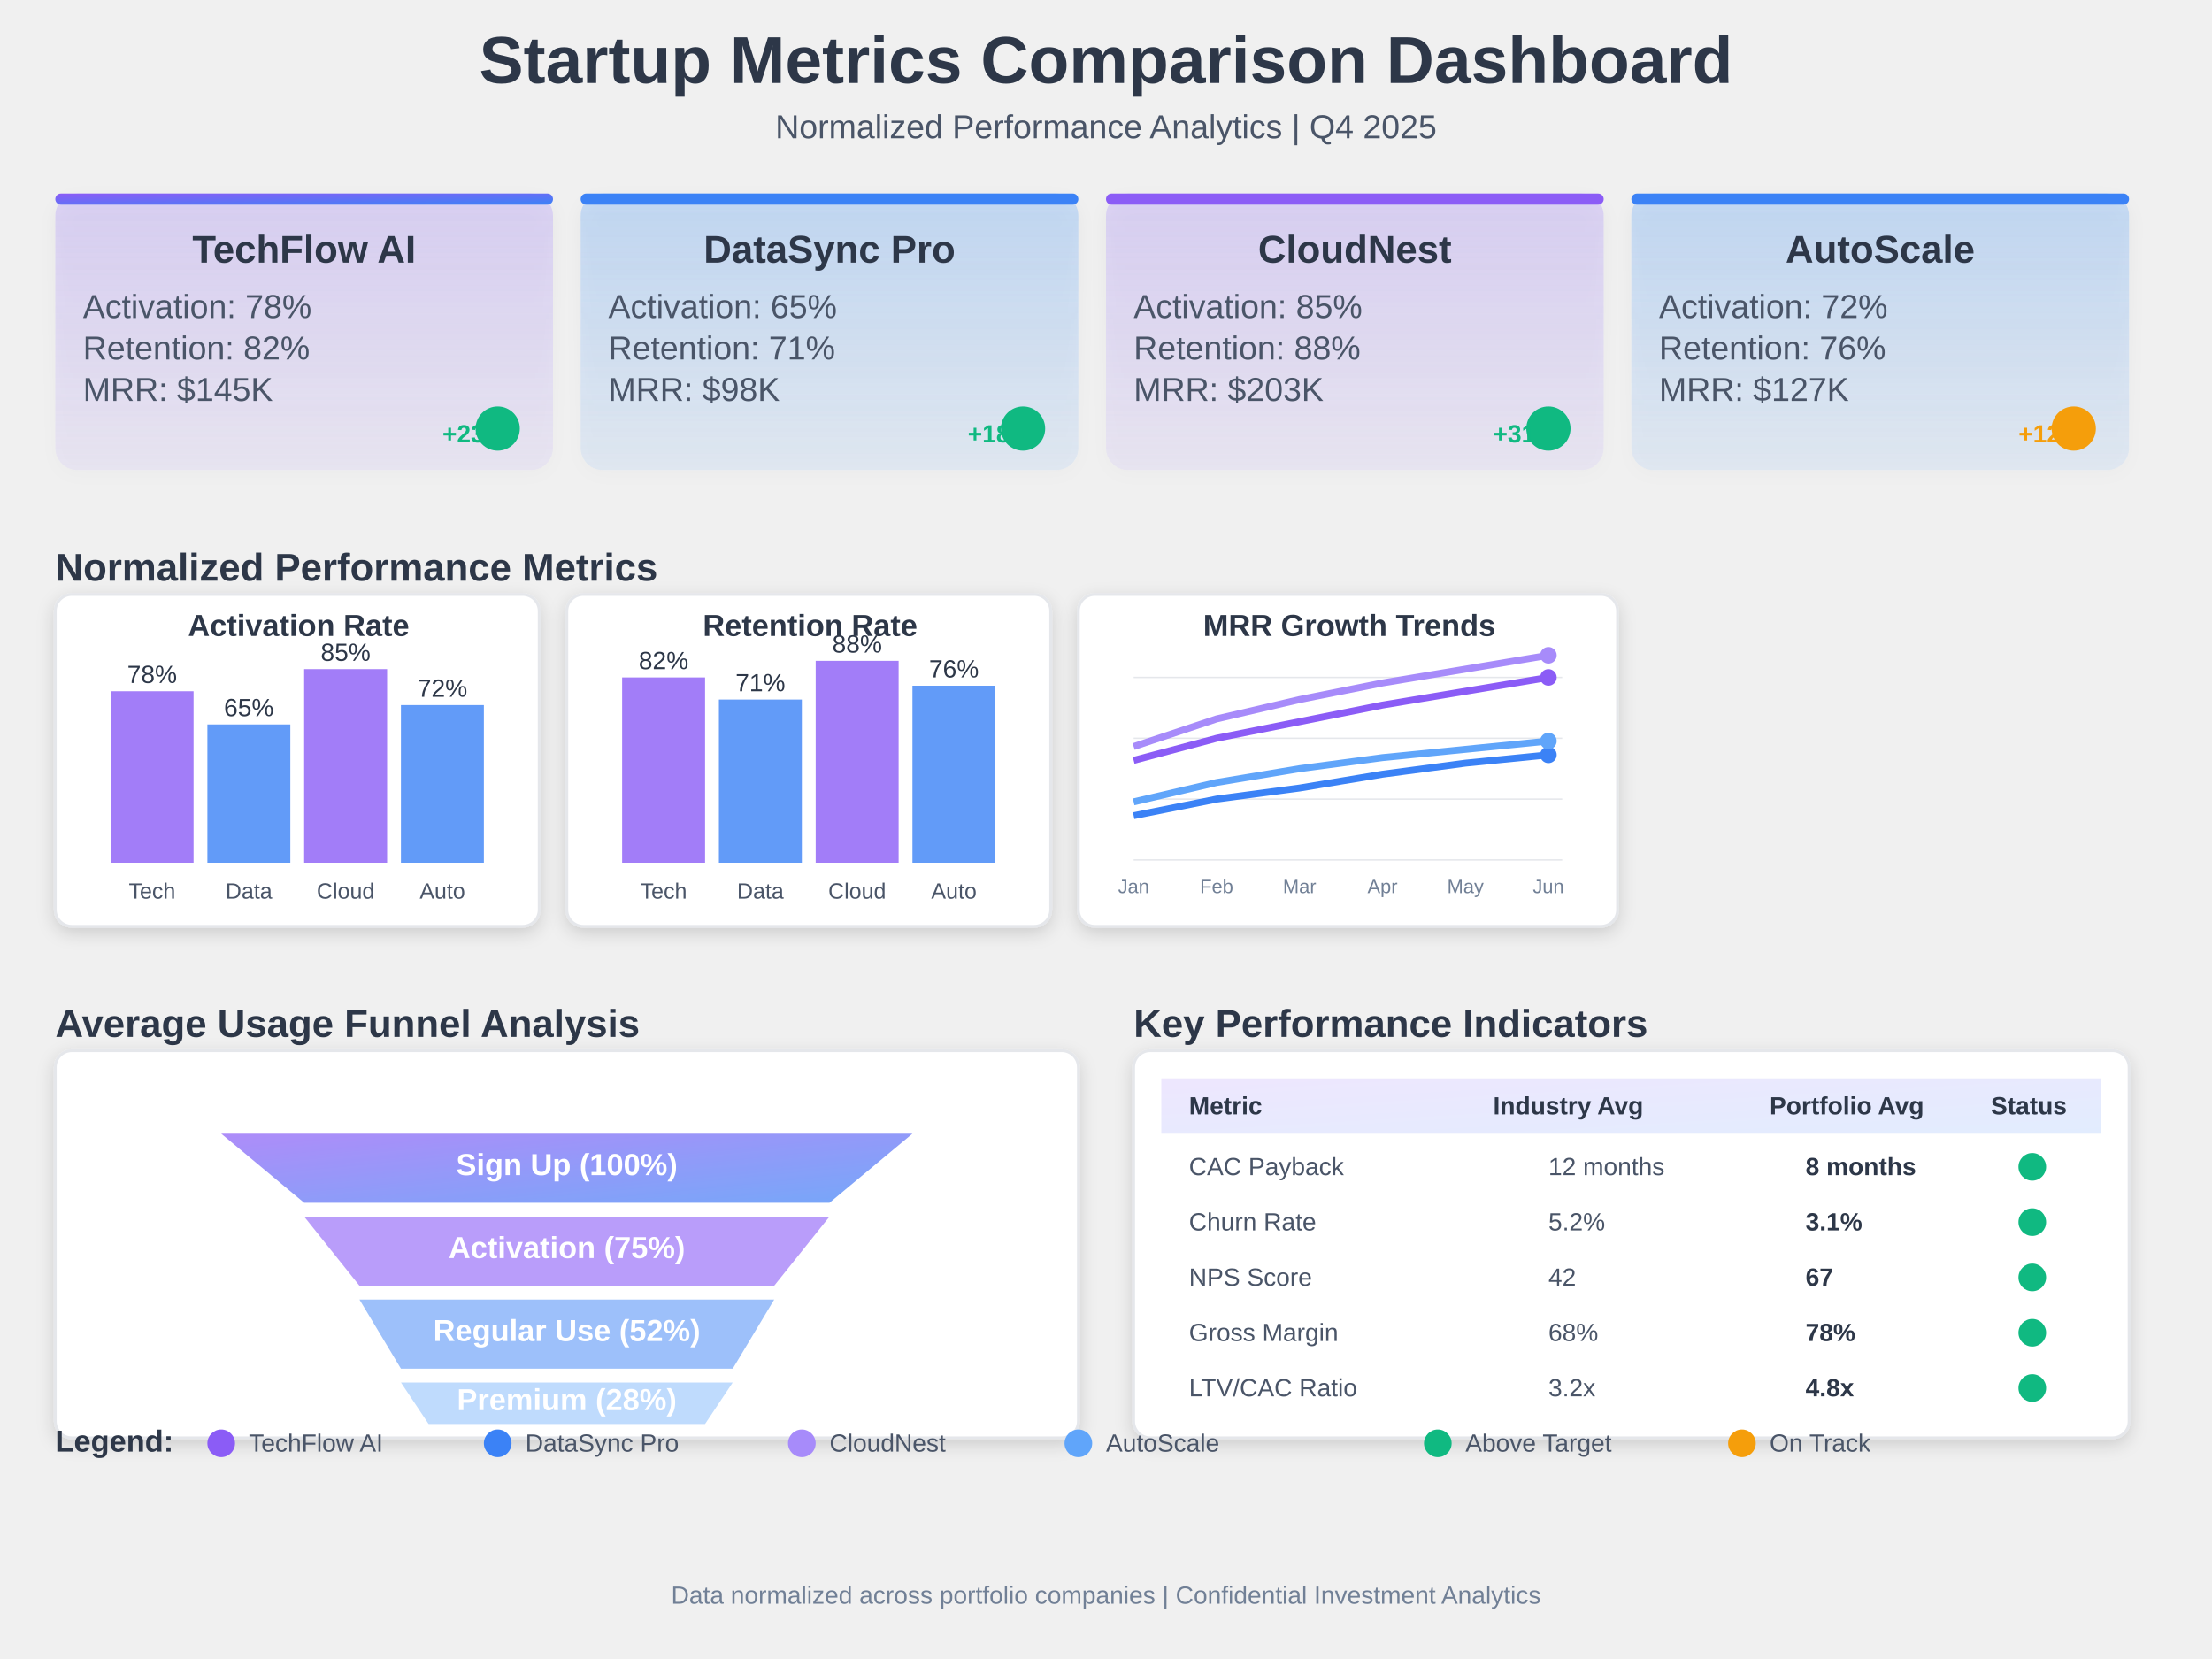
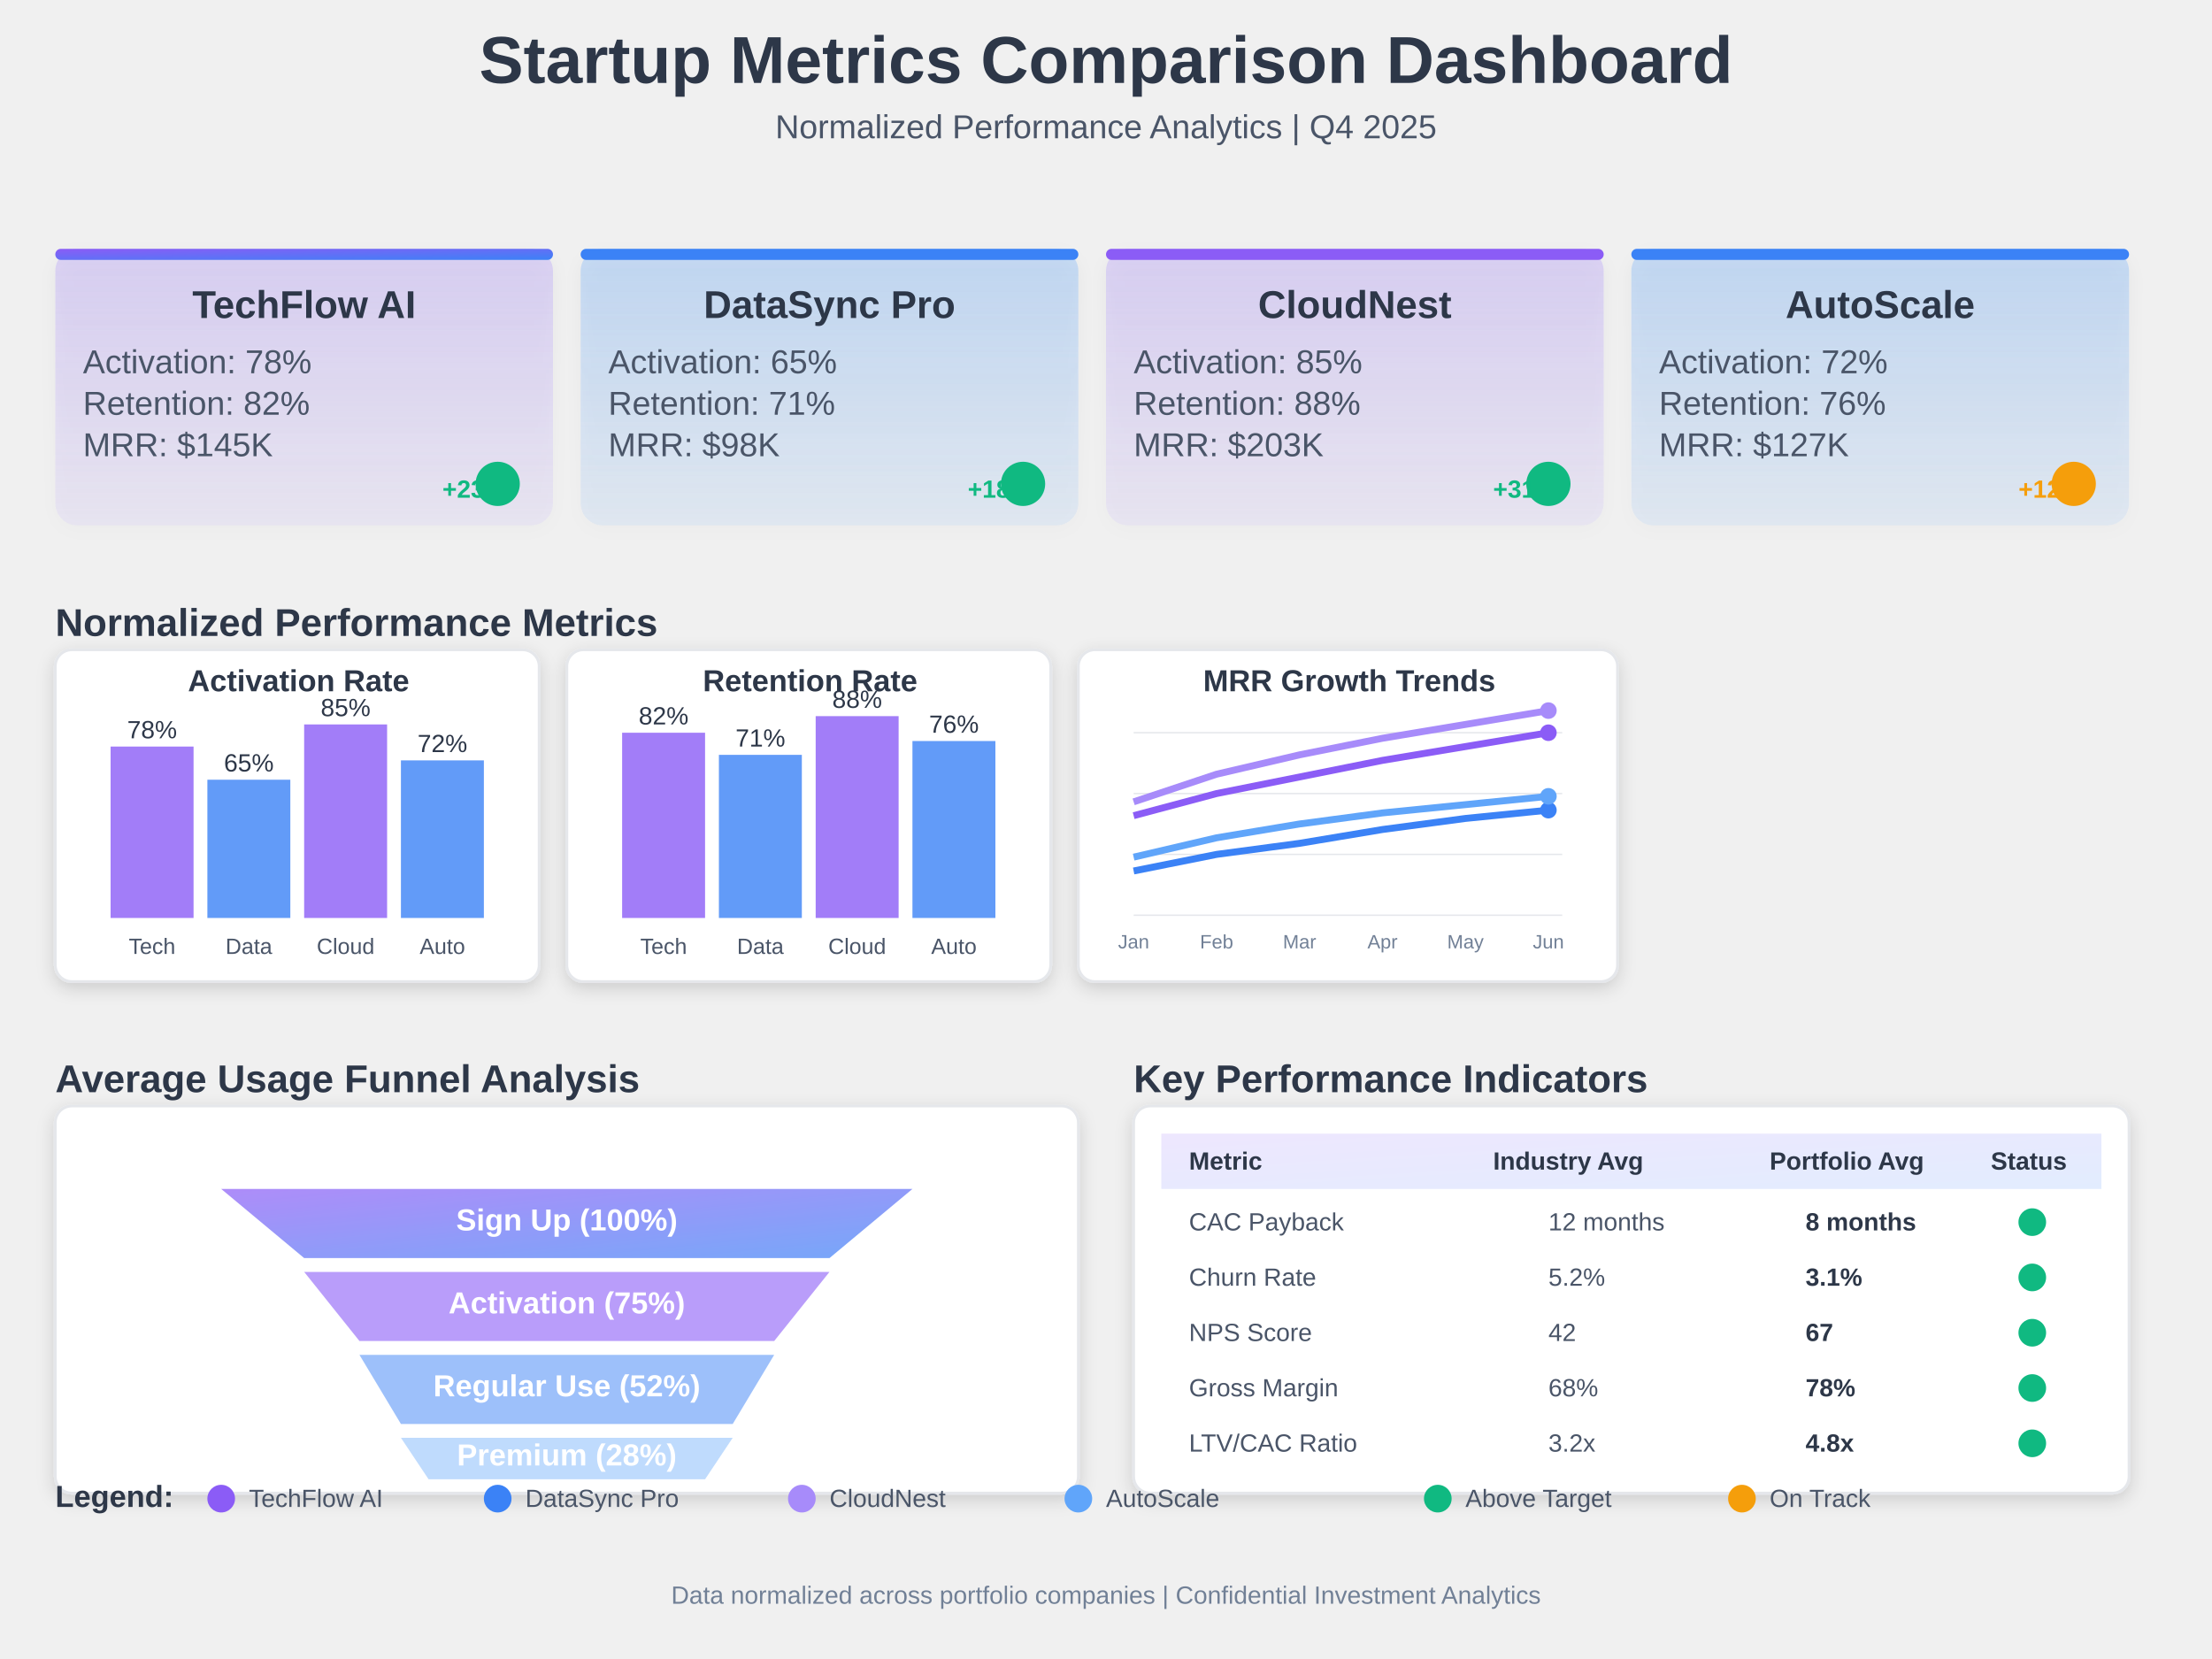
<svg xmlns="http://www.w3.org/2000/svg" viewBox="0 0 800 600" width="800" height="600">
  <defs>
    <linearGradient id="purpleBlue" x1="0%" y1="0%" x2="100%" y2="100%">
      <stop offset="0%" style="stop-color:#8B5CF6;stop-opacity:1" />
      <stop offset="100%" style="stop-color:#3B82F6;stop-opacity:1" />
    </linearGradient>
    <linearGradient id="lightPurple" x1="0%" y1="0%" x2="0%" y2="100%">
      <stop offset="0%" style="stop-color:#A78BFA;stop-opacity:0.3" />
      <stop offset="100%" style="stop-color:#A78BFA;stop-opacity:0.1" />
    </linearGradient>
    <linearGradient id="lightBlue" x1="0%" y1="0%" x2="0%" y2="100%">
      <stop offset="0%" style="stop-color:#60A5FA;stop-opacity:0.3" />
      <stop offset="100%" style="stop-color:#60A5FA;stop-opacity:0.1" />
    </linearGradient>
    <filter id="shadow">
      <feDropShadow dx="0" dy="2" stdDeviation="3" flood-opacity="0.15" />
    </filter>
  </defs>
  <rect width="800" height="600" fill="none" />
  <text x="400" y="30" font-family="Arial, sans-serif" font-size="24" font-weight="bold" fill="#2D3748" text-anchor="middle">
    Startup Metrics Comparison Dashboard
  </text>
  <text x="400" y="50" font-family="Arial, sans-serif" font-size="12" fill="#4A5568" text-anchor="middle">
    Normalized Performance Analytics | Q4 2025
  </text>
-   <g transform="translate(20, 70)">
+   <g transform="translate(20, 90)">
    <rect width="180" height="100" rx="8" fill="url(#lightPurple)" filter="url(#shadow)" />
    <rect width="180" height="4" rx="2" fill="url(#purpleBlue)" />
    <text x="90" y="25" font-family="Arial, sans-serif" font-size="14" font-weight="bold" fill="#2D3748" text-anchor="middle">TechFlow AI</text>
    <text x="10" y="45" font-family="Arial, sans-serif" font-size="12" fill="#4A5568">Activation: 78%</text>
    <text x="10" y="60" font-family="Arial, sans-serif" font-size="12" fill="#4A5568">Retention: 82%</text>
    <text x="10" y="75" font-family="Arial, sans-serif" font-size="12" fill="#4A5568">MRR: $145K</text>
    <circle cx="160" cy="85" r="8" fill="#10B981" />
    <text x="140" y="90" font-family="Arial, sans-serif" font-size="9" fill="#10B981" font-weight="bold">+23%</text>
  </g>
-   <g transform="translate(210, 70)">
+   <g transform="translate(210, 90)">
    <rect width="180" height="100" rx="8" fill="url(#lightBlue)" filter="url(#shadow)" />
    <rect width="180" height="4" rx="2" fill="#3B82F6" />
    <text x="90" y="25" font-family="Arial, sans-serif" font-size="14" font-weight="bold" fill="#2D3748" text-anchor="middle">DataSync Pro</text>
    <text x="10" y="45" font-family="Arial, sans-serif" font-size="12" fill="#4A5568">Activation: 65%</text>
    <text x="10" y="60" font-family="Arial, sans-serif" font-size="12" fill="#4A5568">Retention: 71%</text>
    <text x="10" y="75" font-family="Arial, sans-serif" font-size="12" fill="#4A5568">MRR: $98K</text>
    <circle cx="160" cy="85" r="8" fill="#10B981" />
    <text x="140" y="90" font-family="Arial, sans-serif" font-size="9" fill="#10B981" font-weight="bold">+18%</text>
  </g>
-   <g transform="translate(400, 70)">
+   <g transform="translate(400, 90)">
    <rect width="180" height="100" rx="8" fill="url(#lightPurple)" filter="url(#shadow)" />
    <rect width="180" height="4" rx="2" fill="#8B5CF6" />
    <text x="90" y="25" font-family="Arial, sans-serif" font-size="14" font-weight="bold" fill="#2D3748" text-anchor="middle">CloudNest</text>
    <text x="10" y="45" font-family="Arial, sans-serif" font-size="12" fill="#4A5568">Activation: 85%</text>
    <text x="10" y="60" font-family="Arial, sans-serif" font-size="12" fill="#4A5568">Retention: 88%</text>
    <text x="10" y="75" font-family="Arial, sans-serif" font-size="12" fill="#4A5568">MRR: $203K</text>
    <circle cx="160" cy="85" r="8" fill="#10B981" />
    <text x="140" y="90" font-family="Arial, sans-serif" font-size="9" fill="#10B981" font-weight="bold">+31%</text>
  </g>
-   <g transform="translate(590, 70)">
+   <g transform="translate(590, 90)">
    <rect width="180" height="100" rx="8" fill="url(#lightBlue)" filter="url(#shadow)" />
    <rect width="180" height="4" rx="2" fill="#3B82F6" />
    <text x="90" y="25" font-family="Arial, sans-serif" font-size="14" font-weight="bold" fill="#2D3748" text-anchor="middle">AutoScale</text>
    <text x="10" y="45" font-family="Arial, sans-serif" font-size="12" fill="#4A5568">Activation: 72%</text>
    <text x="10" y="60" font-family="Arial, sans-serif" font-size="12" fill="#4A5568">Retention: 76%</text>
    <text x="10" y="75" font-family="Arial, sans-serif" font-size="12" fill="#4A5568">MRR: $127K</text>
    <circle cx="160" cy="85" r="8" fill="#F59E0B" />
    <text x="140" y="90" font-family="Arial, sans-serif" font-size="9" fill="#F59E0B" font-weight="bold">+12%</text>
  </g>
-   <g transform="translate(20, 190)">
+   <g transform="translate(20, 210)">
    <text x="0" y="20" font-family="Arial, sans-serif" font-size="14" font-weight="bold" fill="#2D3748">Normalized Performance Metrics</text>
    <g transform="translate(0, 25)">
      <rect width="175" height="120" rx="6" fill="#FFFFFF" stroke="#E5E7EB" stroke-width="1" filter="url(#shadow)" />
      <text x="88" y="15" font-family="Arial, sans-serif" font-size="11" font-weight="bold" fill="#2D3748" text-anchor="middle">Activation Rate</text>
      <rect x="20" y="35" width="30" height="62" fill="#8B5CF6" opacity="0.8" />
      <rect x="55" y="47" width="30" height="50" fill="#3B82F6" opacity="0.8" />
      <rect x="90" y="27" width="30" height="70" fill="#8B5CF6" opacity="0.8" />
      <rect x="125" y="40" width="30" height="57" fill="#3B82F6" opacity="0.8" />
      <text x="35" y="32" font-family="Arial, sans-serif" font-size="9" fill="#2D3748" text-anchor="middle">78%</text>
      <text x="70" y="44" font-family="Arial, sans-serif" font-size="9" fill="#2D3748" text-anchor="middle">65%</text>
      <text x="105" y="24" font-family="Arial, sans-serif" font-size="9" fill="#2D3748" text-anchor="middle">85%</text>
      <text x="140" y="37" font-family="Arial, sans-serif" font-size="9" fill="#2D3748" text-anchor="middle">72%</text>
      <text x="35" y="110" font-family="Arial, sans-serif" font-size="8" fill="#4A5568" text-anchor="middle">Tech</text>
      <text x="70" y="110" font-family="Arial, sans-serif" font-size="8" fill="#4A5568" text-anchor="middle">Data</text>
      <text x="105" y="110" font-family="Arial, sans-serif" font-size="8" fill="#4A5568" text-anchor="middle">Cloud</text>
      <text x="140" y="110" font-family="Arial, sans-serif" font-size="8" fill="#4A5568" text-anchor="middle">Auto</text>
    </g>
    <g transform="translate(185, 25)">
      <rect width="175" height="120" rx="6" fill="#FFFFFF" stroke="#E5E7EB" stroke-width="1" filter="url(#shadow)" />
      <text x="88" y="15" font-family="Arial, sans-serif" font-size="11" font-weight="bold" fill="#2D3748" text-anchor="middle">Retention Rate</text>
      <rect x="20" y="30" width="30" height="67" fill="#8B5CF6" opacity="0.8" />
      <rect x="55" y="38" width="30" height="59" fill="#3B82F6" opacity="0.8" />
      <rect x="90" y="24" width="30" height="73" fill="#8B5CF6" opacity="0.8" />
      <rect x="125" y="33" width="30" height="64" fill="#3B82F6" opacity="0.8" />
      <text x="35" y="27" font-family="Arial, sans-serif" font-size="9" fill="#2D3748" text-anchor="middle">82%</text>
      <text x="70" y="35" font-family="Arial, sans-serif" font-size="9" fill="#2D3748" text-anchor="middle">71%</text>
      <text x="105" y="21" font-family="Arial, sans-serif" font-size="9" fill="#2D3748" text-anchor="middle">88%</text>
      <text x="140" y="30" font-family="Arial, sans-serif" font-size="9" fill="#2D3748" text-anchor="middle">76%</text>
      <text x="35" y="110" font-family="Arial, sans-serif" font-size="8" fill="#4A5568" text-anchor="middle">Tech</text>
      <text x="70" y="110" font-family="Arial, sans-serif" font-size="8" fill="#4A5568" text-anchor="middle">Data</text>
      <text x="105" y="110" font-family="Arial, sans-serif" font-size="8" fill="#4A5568" text-anchor="middle">Cloud</text>
      <text x="140" y="110" font-family="Arial, sans-serif" font-size="8" fill="#4A5568" text-anchor="middle">Auto</text>
    </g>
    <g transform="translate(370, 25)">
      <rect width="195" height="120" rx="6" fill="#FFFFFF" stroke="#E5E7EB" stroke-width="1" filter="url(#shadow)" />
      <text x="98" y="15" font-family="Arial, sans-serif" font-size="11" font-weight="bold" fill="#2D3748" text-anchor="middle">MRR Growth Trends</text>
      <line x1="20" y1="30" x2="175" y2="30" stroke="#E5E7EB" stroke-width="0.5" />
      <line x1="20" y1="52" x2="175" y2="52" stroke="#E5E7EB" stroke-width="0.5" />
      <line x1="20" y1="74" x2="175" y2="74" stroke="#E5E7EB" stroke-width="0.5" />
      <line x1="20" y1="96" x2="175" y2="96" stroke="#E5E7EB" stroke-width="0.5" />
      <polyline points="20,60 50,52 80,46 110,40 140,35 170,30" fill="none" stroke="#8B5CF6" stroke-width="2.5" />
      <circle cx="170" cy="30" r="3" fill="#8B5CF6" />
      <polyline points="20,80 50,74 80,70 110,65 140,61 170,58" fill="none" stroke="#3B82F6" stroke-width="2.5" />
      <circle cx="170" cy="58" r="3" fill="#3B82F6" />
      <polyline points="20,55 50,45 80,38 110,32 140,27 170,22" fill="none" stroke="#A78BFA" stroke-width="2.5" />
      <circle cx="170" cy="22" r="3" fill="#A78BFA" />
      <polyline points="20,75 50,68 80,63 110,59 140,56 170,53" fill="none" stroke="#60A5FA" stroke-width="2.5" />
      <circle cx="170" cy="53" r="3" fill="#60A5FA" />
      <text x="20" y="108" font-family="Arial, sans-serif" font-size="7" fill="#718096" text-anchor="middle">Jan</text>
      <text x="50" y="108" font-family="Arial, sans-serif" font-size="7" fill="#718096" text-anchor="middle">Feb</text>
      <text x="80" y="108" font-family="Arial, sans-serif" font-size="7" fill="#718096" text-anchor="middle">Mar</text>
      <text x="110" y="108" font-family="Arial, sans-serif" font-size="7" fill="#718096" text-anchor="middle">Apr</text>
      <text x="140" y="108" font-family="Arial, sans-serif" font-size="7" fill="#718096" text-anchor="middle">May</text>
      <text x="170" y="108" font-family="Arial, sans-serif" font-size="7" fill="#718096" text-anchor="middle">Jun</text>
    </g>
  </g>
-   <g transform="translate(20, 355)">
+   <g transform="translate(20, 375)">
    <text x="0" y="20" font-family="Arial, sans-serif" font-size="14" font-weight="bold" fill="#2D3748">Average Usage Funnel Analysis</text>
    <g transform="translate(0, 25)">
      <rect width="370" height="140" rx="6" fill="#FFFFFF" stroke="#E5E7EB" stroke-width="1" filter="url(#shadow)" />
      <polygon points="60,30 310,30 280,55 90,55" fill="url(#purpleBlue)" opacity="0.7" />
      <polygon points="90,60 280,60 260,85 110,85" fill="#8B5CF6" opacity="0.6" />
      <polygon points="110,90 260,90 245,115 125,115" fill="#3B82F6" opacity="0.5" />
      <polygon points="125,120 245,120 235,135 135,135" fill="#60A5FA" opacity="0.4" />
      <text x="185" y="45" font-family="Arial, sans-serif" font-size="11" fill="#FFFFFF" text-anchor="middle" font-weight="bold">Sign Up (100%)</text>
      <text x="185" y="75" font-family="Arial, sans-serif" font-size="11" fill="#FFFFFF" text-anchor="middle" font-weight="bold">Activation (75%)</text>
      <text x="185" y="105" font-family="Arial, sans-serif" font-size="11" fill="#FFFFFF" text-anchor="middle" font-weight="bold">Regular Use (52%)</text>
      <text x="185" y="130" font-family="Arial, sans-serif" font-size="11" fill="#FFFFFF" text-anchor="middle" font-weight="bold">Premium (28%)</text>
    </g>
  </g>
-   <g transform="translate(410, 355)">
+   <g transform="translate(410, 375)">
    <text x="0" y="20" font-family="Arial, sans-serif" font-size="14" font-weight="bold" fill="#2D3748">Key Performance Indicators</text>
    <g transform="translate(0, 25)">
      <rect width="360" height="140" rx="6" fill="#FFFFFF" stroke="#E5E7EB" stroke-width="1" filter="url(#shadow)" />
      <rect x="10" y="10" width="340" height="20" fill="url(#purpleBlue)" opacity="0.15" />
      <text x="20" y="23" font-family="Arial, sans-serif" font-size="9" font-weight="bold" fill="#2D3748">Metric</text>
      <text x="130" y="23" font-family="Arial, sans-serif" font-size="9" font-weight="bold" fill="#2D3748">Industry Avg</text>
      <text x="230" y="23" font-family="Arial, sans-serif" font-size="9" font-weight="bold" fill="#2D3748">Portfolio Avg</text>
      <text x="310" y="23" font-family="Arial, sans-serif" font-size="9" font-weight="bold" fill="#2D3748">Status</text>
      <text x="20" y="45" font-family="Arial, sans-serif" font-size="9" fill="#4A5568">CAC Payback</text>
      <text x="150" y="45" font-family="Arial, sans-serif" font-size="9" fill="#4A5568">12 months</text>
      <text x="243" y="45" font-family="Arial, sans-serif" font-size="9" fill="#2D3748" font-weight="bold">8 months</text>
      <circle cx="325" cy="42" r="5" fill="#10B981" />
      <text x="20" y="65" font-family="Arial, sans-serif" font-size="9" fill="#4A5568">Churn Rate</text>
      <text x="150" y="65" font-family="Arial, sans-serif" font-size="9" fill="#4A5568">5.2%</text>
      <text x="243" y="65" font-family="Arial, sans-serif" font-size="9" fill="#2D3748" font-weight="bold">3.1%</text>
      <circle cx="325" cy="62" r="5" fill="#10B981" />
      <text x="20" y="85" font-family="Arial, sans-serif" font-size="9" fill="#4A5568">NPS Score</text>
      <text x="150" y="85" font-family="Arial, sans-serif" font-size="9" fill="#4A5568">42</text>
      <text x="243" y="85" font-family="Arial, sans-serif" font-size="9" fill="#2D3748" font-weight="bold">67</text>
      <circle cx="325" cy="82" r="5" fill="#10B981" />
      <text x="20" y="105" font-family="Arial, sans-serif" font-size="9" fill="#4A5568">Gross Margin</text>
      <text x="150" y="105" font-family="Arial, sans-serif" font-size="9" fill="#4A5568">68%</text>
      <text x="243" y="105" font-family="Arial, sans-serif" font-size="9" fill="#2D3748" font-weight="bold">78%</text>
      <circle cx="325" cy="102" r="5" fill="#10B981" />
      <text x="20" y="125" font-family="Arial, sans-serif" font-size="9" fill="#4A5568">LTV/CAC Ratio</text>
      <text x="150" y="125" font-family="Arial, sans-serif" font-size="9" fill="#4A5568">3.2x</text>
      <text x="243" y="125" font-family="Arial, sans-serif" font-size="9" fill="#2D3748" font-weight="bold">4.8x</text>
      <circle cx="325" cy="122" r="5" fill="#10B981" />
    </g>
  </g>
-   <g transform="translate(20, 525)">
+   <g transform="translate(20, 545)">
    <text x="0" y="0" font-family="Arial, sans-serif" font-size="11" font-weight="bold" fill="#2D3748">Legend:</text>
    <circle cx="60" cy="-3" r="5" fill="#8B5CF6" />
    <text x="70" y="0" font-family="Arial, sans-serif" font-size="9" fill="#4A5568">TechFlow AI</text>
    <circle cx="160" cy="-3" r="5" fill="#3B82F6" />
    <text x="170" y="0" font-family="Arial, sans-serif" font-size="9" fill="#4A5568">DataSync Pro</text>
    <circle cx="270" cy="-3" r="5" fill="#A78BFA" />
    <text x="280" y="0" font-family="Arial, sans-serif" font-size="9" fill="#4A5568">CloudNest</text>
    <circle cx="370" cy="-3" r="5" fill="#60A5FA" />
    <text x="380" y="0" font-family="Arial, sans-serif" font-size="9" fill="#4A5568">AutoScale</text>
    <circle cx="500" cy="-3" r="5" fill="#10B981" />
    <text x="510" y="0" font-family="Arial, sans-serif" font-size="9" fill="#4A5568">Above Target</text>
    <circle cx="610" cy="-3" r="5" fill="#F59E0B" />
    <text x="620" y="0" font-family="Arial, sans-serif" font-size="9" fill="#4A5568">On Track</text>
  </g>
  <text x="400" y="580" font-family="Arial, sans-serif" font-size="9" fill="#718096" text-anchor="middle">
    Data normalized across portfolio companies | Confidential Investment Analytics
  </text>
</svg>
